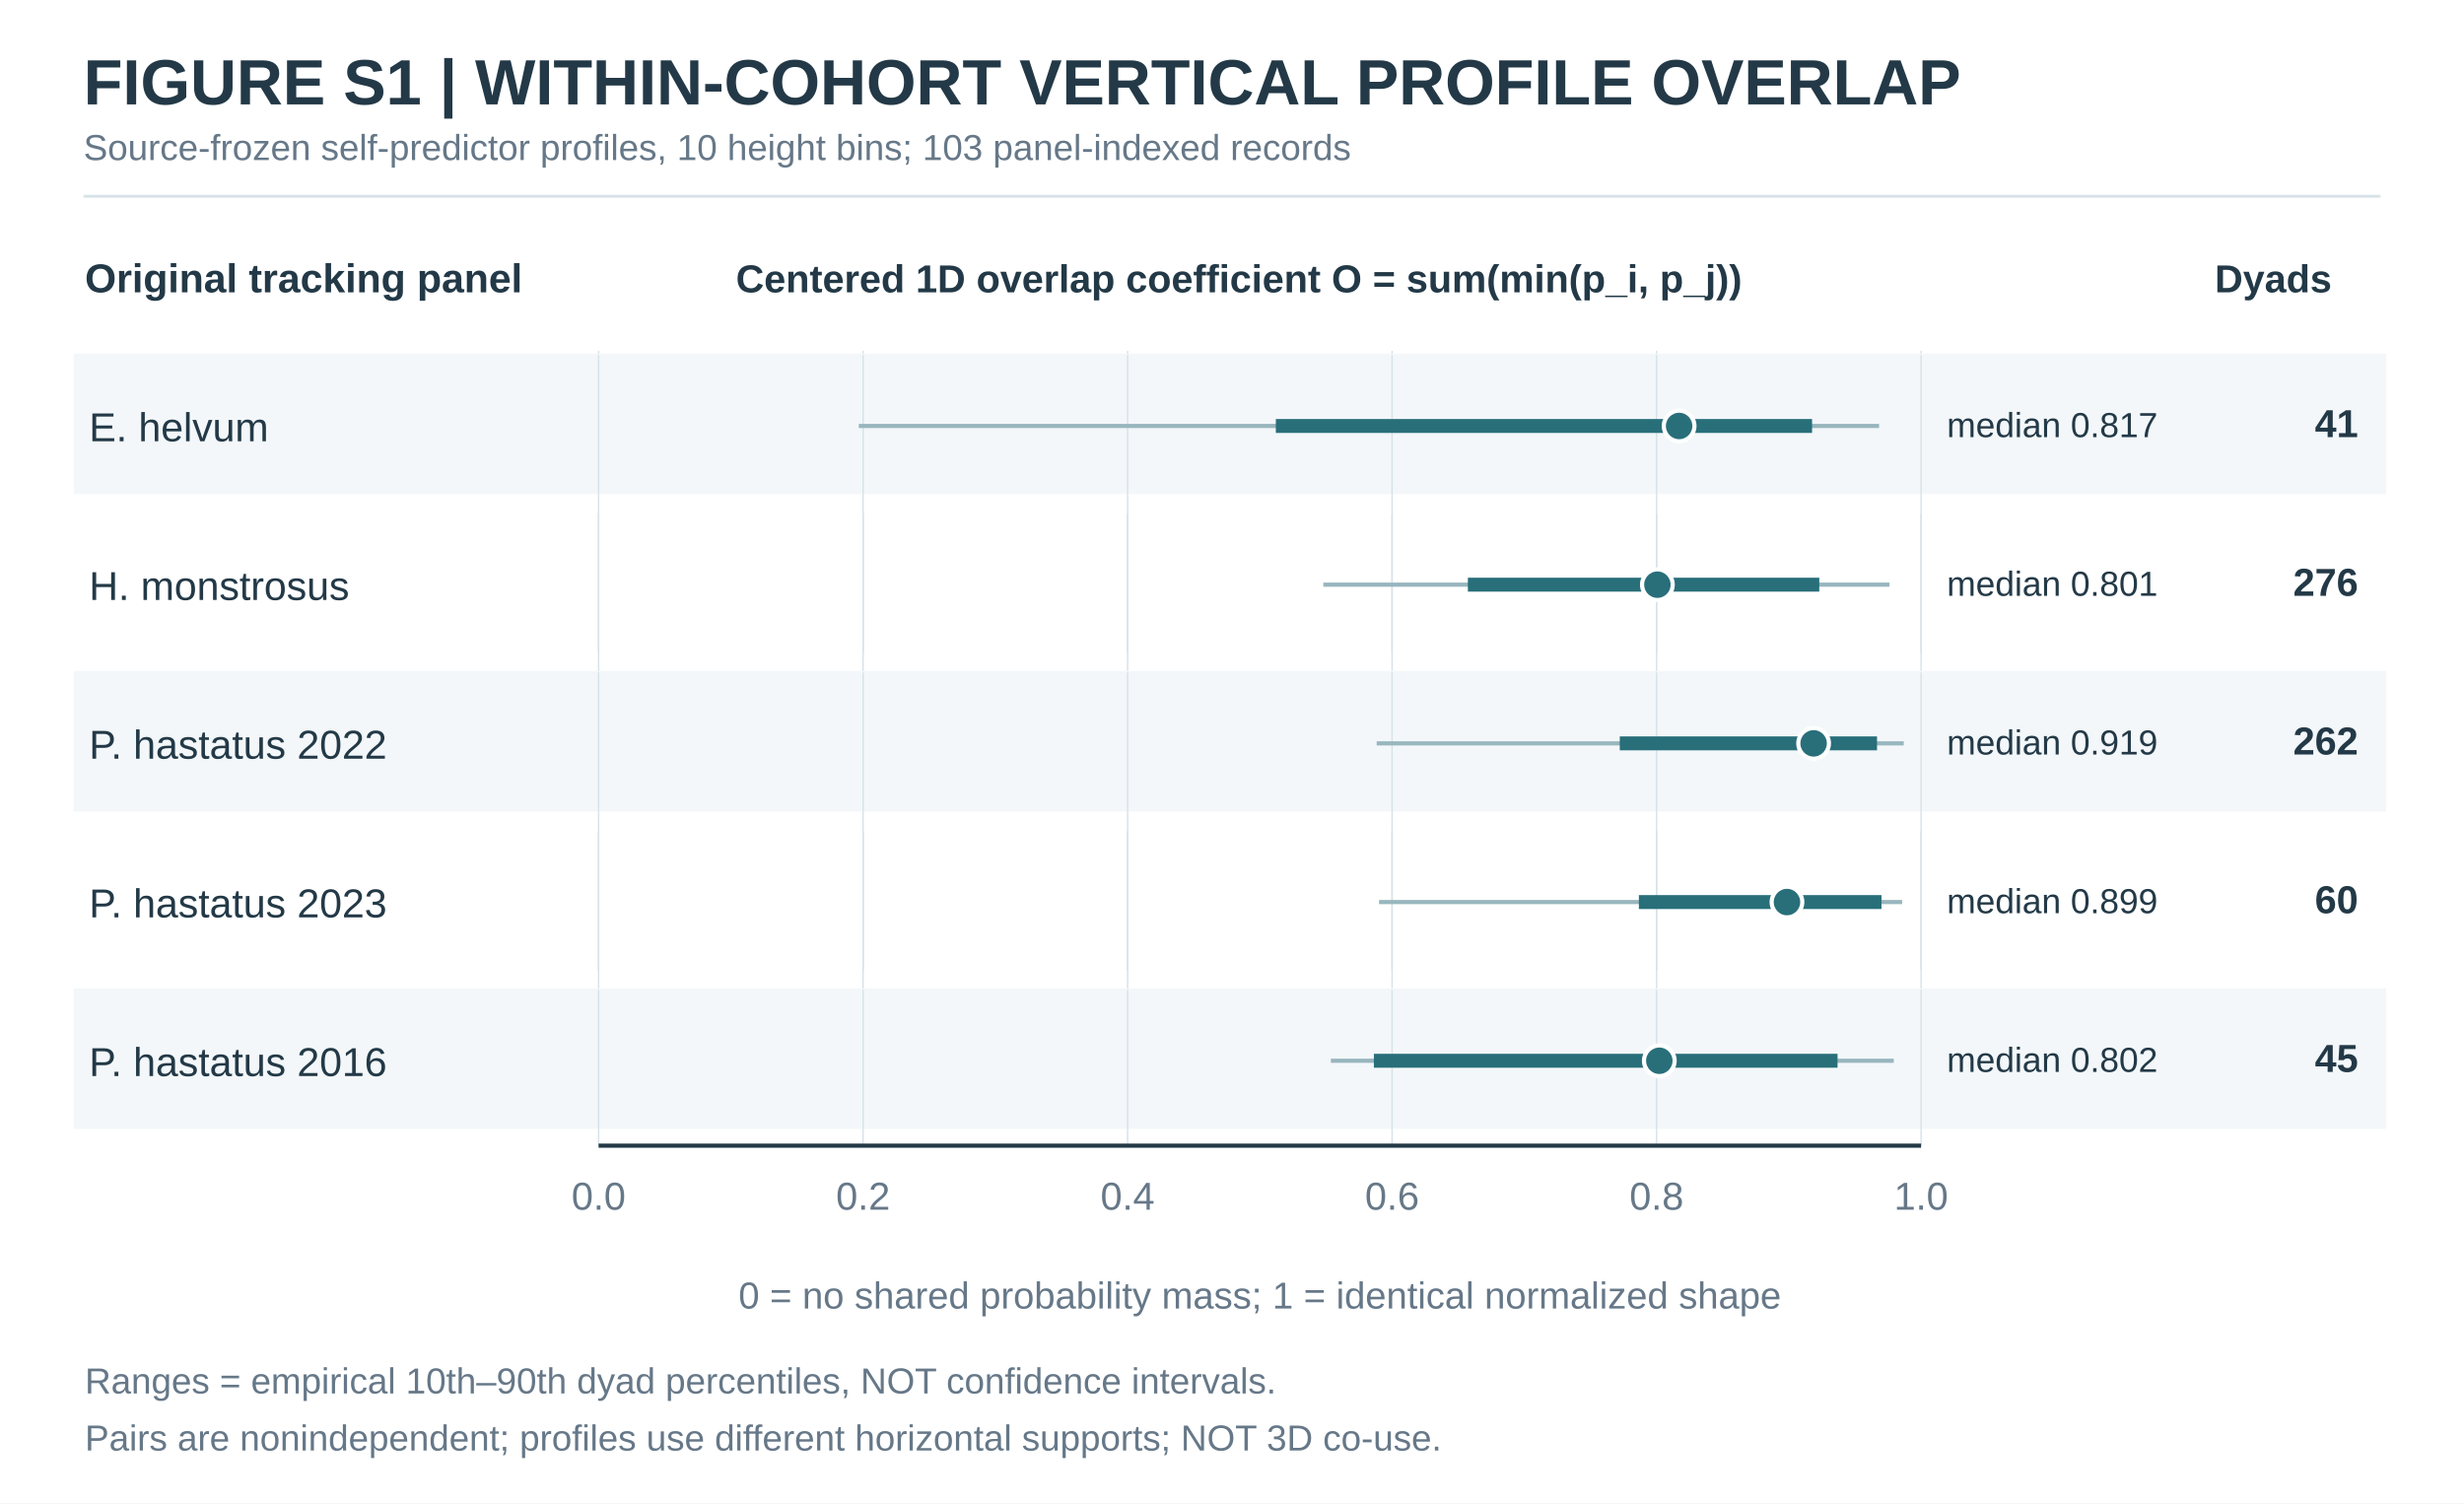
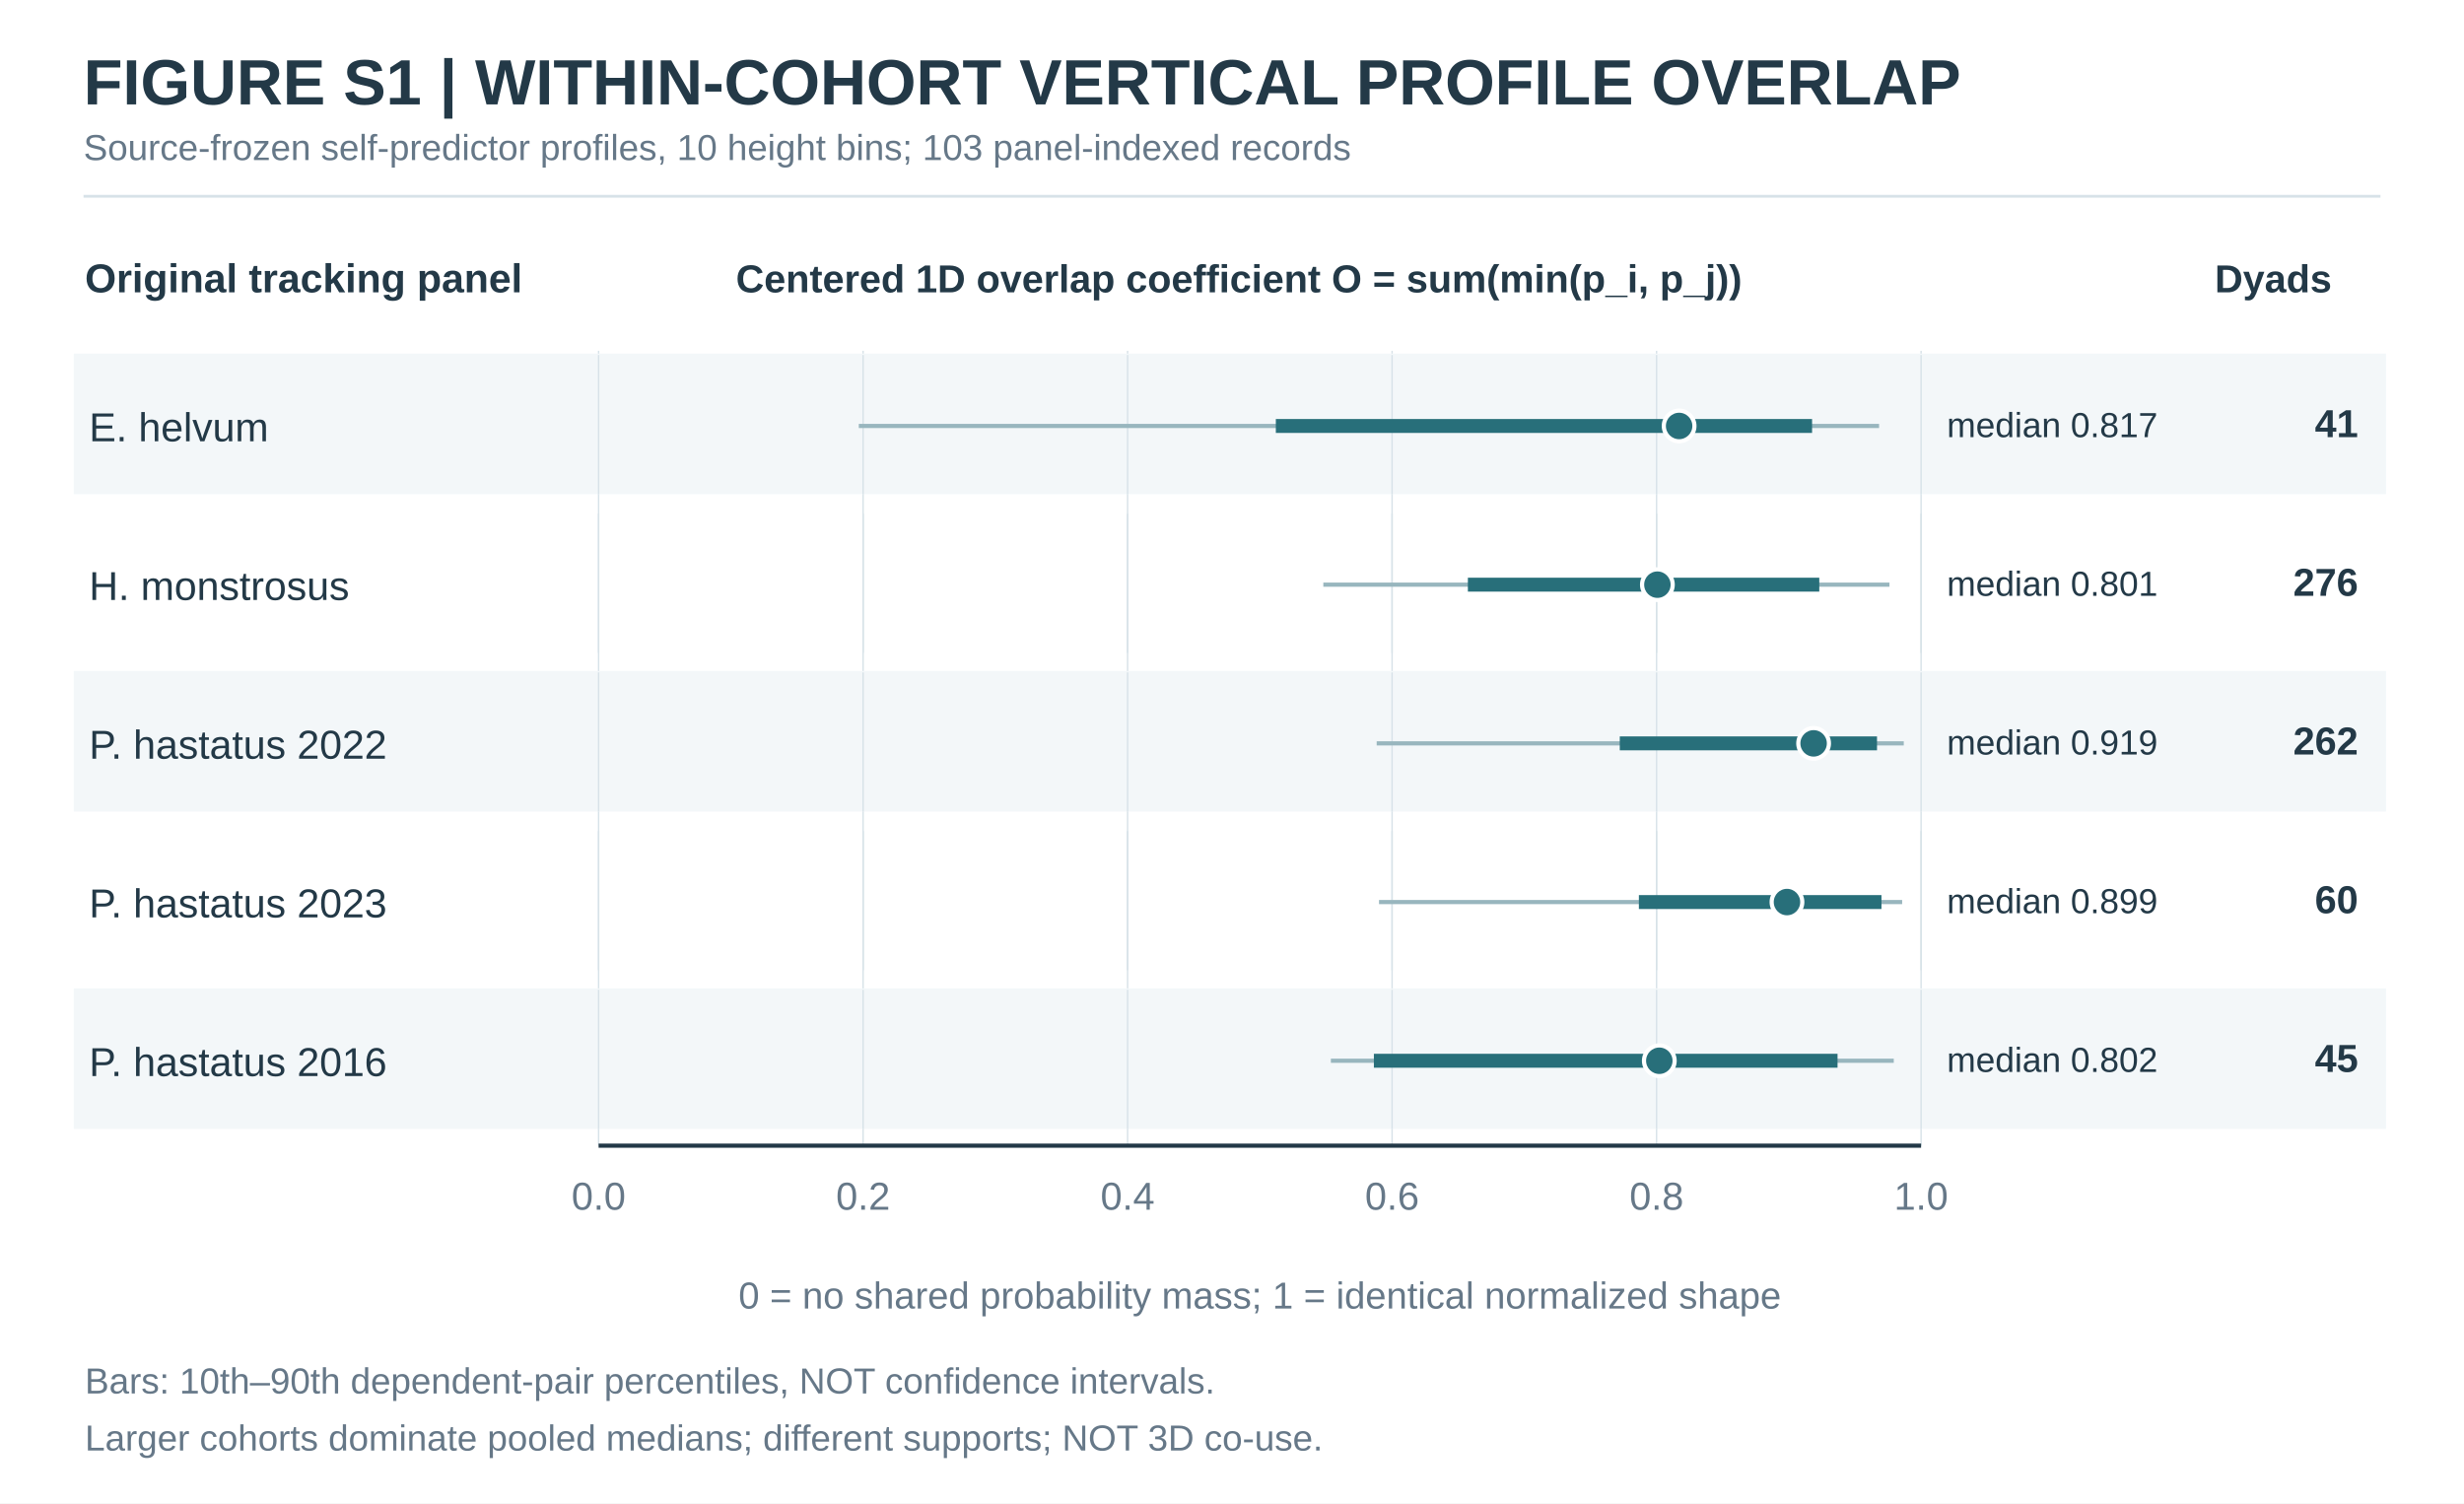
<svg xmlns="http://www.w3.org/2000/svg" width="177mm" height="108mm" viewBox="0 0 1770 1080" role="img" aria-label="Within-cohort centered vertical-profile overlap: descriptive nonindependent dyads">
  <rect width="1770" height="1080" fill="#FFFFFF" />
  <text x="60" y="75" font-family="Arial,Helvetica,sans-serif" font-size="46" font-weight="700" fill="#233947" text-anchor="start">FIGURE S1  |  WITHIN-COHORT VERTICAL PROFILE OVERLAP</text>
  <text x="60" y="115" font-family="Arial,Helvetica,sans-serif" font-size="26" font-weight="400" fill="#667888" text-anchor="start">Source-frozen self-predictor profiles, 10 height bins; 103 panel-indexed records</text>
  <line x1="60" y1="141" x2="1710" y2="141" stroke="#D7E2E8" stroke-width="2" />
  <text x="61" y="210" font-family="Arial,Helvetica,sans-serif" font-size="29" font-weight="700" fill="#233947" text-anchor="start">Original tracking panel</text>
  <text x="890" y="210" font-family="Arial,Helvetica,sans-serif" font-size="28" font-weight="700" fill="#233947" text-anchor="middle">Centered 1D overlap coefficient  O = sum(min(p_i, p_j))</text>
  <text x="1675" y="210" font-family="Arial,Helvetica,sans-serif" font-size="28" font-weight="700" fill="#233947" text-anchor="end">Dyads</text>
  <line x1="430" y1="252" x2="430" y2="823" stroke="#D7E2E8" stroke-width="1" />
  <text x="430" y="869" font-family="Arial,Helvetica,sans-serif" font-size="28" font-weight="400" fill="#667888" text-anchor="middle">0.0</text>
  <line x1="620" y1="252" x2="620" y2="823" stroke="#D7E2E8" stroke-width="1" />
  <text x="620" y="869" font-family="Arial,Helvetica,sans-serif" font-size="28" font-weight="400" fill="#667888" text-anchor="middle">0.2</text>
  <line x1="810" y1="252" x2="810" y2="823" stroke="#D7E2E8" stroke-width="1" />
  <text x="810" y="869" font-family="Arial,Helvetica,sans-serif" font-size="28" font-weight="400" fill="#667888" text-anchor="middle">0.4</text>
  <line x1="1000" y1="252" x2="1000" y2="823" stroke="#D7E2E8" stroke-width="1" />
  <text x="1000" y="869" font-family="Arial,Helvetica,sans-serif" font-size="28" font-weight="400" fill="#667888" text-anchor="middle">0.6</text>
  <line x1="1190" y1="252" x2="1190" y2="823" stroke="#D7E2E8" stroke-width="1" />
  <text x="1190" y="869" font-family="Arial,Helvetica,sans-serif" font-size="28" font-weight="400" fill="#667888" text-anchor="middle">0.8</text>
  <line x1="1380" y1="252" x2="1380" y2="823" stroke="#D7E2E8" stroke-width="1" />
  <text x="1380" y="869" font-family="Arial,Helvetica,sans-serif" font-size="28" font-weight="400" fill="#667888" text-anchor="middle">1.0</text>
  <rect x="53" y="254" width="1661" height="101" fill="#F3F7F9" />
  <line x1="430" y1="255" x2="430" y2="355" stroke="#D7E2E8" stroke-width="1" />
  <line x1="620" y1="255" x2="620" y2="355" stroke="#D7E2E8" stroke-width="1" />
  <line x1="810" y1="255" x2="810" y2="355" stroke="#D7E2E8" stroke-width="1" />
  <line x1="1000" y1="255" x2="1000" y2="355" stroke="#D7E2E8" stroke-width="1" />
  <line x1="1190" y1="255" x2="1190" y2="355" stroke="#D7E2E8" stroke-width="1" />
  <line x1="1380" y1="255" x2="1380" y2="355" stroke="#D7E2E8" stroke-width="1" />
  <text x="64" y="317" font-family="Arial,Helvetica,sans-serif" font-size="29" font-weight="400" fill="#233947" text-anchor="start">E. helvum</text>
  <line x1="616.908" y1="306" x2="1349.818" y2="306" stroke="#98B6BE" stroke-width="3" />
  <line x1="916.496" y1="306" x2="1301.691" y2="306" stroke="#286F7A" stroke-width="10" />
  <circle cx="1206.184" cy="306" r="11" fill="#286F7A" stroke="#FFFFFF" stroke-width="3" />
  <text x="1550" y="314" font-family="Arial,Helvetica,sans-serif" font-size="25" font-weight="400" fill="#233947" text-anchor="end">median 0.817</text>
  <text x="1694" y="314" font-family="Arial,Helvetica,sans-serif" font-size="28" font-weight="700" fill="#233947" text-anchor="end">41</text>
  <line x1="430" y1="369" x2="430" y2="469" stroke="#D7E2E8" stroke-width="1" />
  <line x1="620" y1="369" x2="620" y2="469" stroke="#D7E2E8" stroke-width="1" />
  <line x1="810" y1="369" x2="810" y2="469" stroke="#D7E2E8" stroke-width="1" />
  <line x1="1000" y1="369" x2="1000" y2="469" stroke="#D7E2E8" stroke-width="1" />
  <line x1="1190" y1="369" x2="1190" y2="469" stroke="#D7E2E8" stroke-width="1" />
  <line x1="1380" y1="369" x2="1380" y2="469" stroke="#D7E2E8" stroke-width="1" />
  <text x="64" y="431" font-family="Arial,Helvetica,sans-serif" font-size="29" font-weight="400" fill="#233947" text-anchor="start">H. monstrosus</text>
  <line x1="950.6" y1="420" x2="1357.289" y2="420" stroke="#98B6BE" stroke-width="3" />
  <line x1="1054.442" y1="420" x2="1306.869" y2="420" stroke="#286F7A" stroke-width="10" />
  <circle cx="1190.578" cy="420" r="11" fill="#286F7A" stroke="#FFFFFF" stroke-width="3" />
  <text x="1550" y="428" font-family="Arial,Helvetica,sans-serif" font-size="25" font-weight="400" fill="#233947" text-anchor="end">median 0.801</text>
  <text x="1694" y="428" font-family="Arial,Helvetica,sans-serif" font-size="28" font-weight="700" fill="#233947" text-anchor="end">276</text>
  <rect x="53" y="482" width="1661" height="101" fill="#F3F7F9" />
  <line x1="430" y1="483" x2="430" y2="583" stroke="#D7E2E8" stroke-width="1" />
  <line x1="620" y1="483" x2="620" y2="583" stroke="#D7E2E8" stroke-width="1" />
  <line x1="810" y1="483" x2="810" y2="583" stroke="#D7E2E8" stroke-width="1" />
  <line x1="1000" y1="483" x2="1000" y2="583" stroke="#D7E2E8" stroke-width="1" />
  <line x1="1190" y1="483" x2="1190" y2="583" stroke="#D7E2E8" stroke-width="1" />
  <line x1="1380" y1="483" x2="1380" y2="583" stroke="#D7E2E8" stroke-width="1" />
  <text x="64" y="545" font-family="Arial,Helvetica,sans-serif" font-size="29" font-weight="400" fill="#233947" text-anchor="start">P. hastatus 2022</text>
  <line x1="988.931" y1="534" x2="1367.565" y2="534" stroke="#98B6BE" stroke-width="3" />
  <line x1="1163.553" y1="534" x2="1348.335" y2="534" stroke="#286F7A" stroke-width="10" />
  <circle cx="1302.8" cy="534" r="11" fill="#286F7A" stroke="#FFFFFF" stroke-width="3" />
  <text x="1550" y="542" font-family="Arial,Helvetica,sans-serif" font-size="25" font-weight="400" fill="#233947" text-anchor="end">median 0.919</text>
  <text x="1694" y="542" font-family="Arial,Helvetica,sans-serif" font-size="28" font-weight="700" fill="#233947" text-anchor="end">262</text>
  <line x1="430" y1="597" x2="430" y2="697" stroke="#D7E2E8" stroke-width="1" />
  <line x1="620" y1="597" x2="620" y2="697" stroke="#D7E2E8" stroke-width="1" />
  <line x1="810" y1="597" x2="810" y2="697" stroke="#D7E2E8" stroke-width="1" />
  <line x1="1000" y1="597" x2="1000" y2="697" stroke="#D7E2E8" stroke-width="1" />
  <line x1="1190" y1="597" x2="1190" y2="697" stroke="#D7E2E8" stroke-width="1" />
  <line x1="1380" y1="597" x2="1380" y2="697" stroke="#D7E2E8" stroke-width="1" />
  <text x="64" y="659" font-family="Arial,Helvetica,sans-serif" font-size="29" font-weight="400" fill="#233947" text-anchor="start">P. hastatus 2023</text>
  <line x1="990.61" y1="648" x2="1366.404" y2="648" stroke="#98B6BE" stroke-width="3" />
  <line x1="1177.279" y1="648" x2="1351.544" y2="648" stroke="#286F7A" stroke-width="10" />
  <circle cx="1283.663" cy="648" r="11" fill="#286F7A" stroke="#FFFFFF" stroke-width="3" />
  <text x="1550" y="656" font-family="Arial,Helvetica,sans-serif" font-size="25" font-weight="400" fill="#233947" text-anchor="end">median 0.899</text>
  <text x="1694" y="656" font-family="Arial,Helvetica,sans-serif" font-size="28" font-weight="700" fill="#233947" text-anchor="end">60</text>
  <rect x="53" y="710" width="1661" height="101" fill="#F3F7F9" />
  <line x1="430" y1="711" x2="430" y2="811" stroke="#D7E2E8" stroke-width="1" />
  <line x1="620" y1="711" x2="620" y2="811" stroke="#D7E2E8" stroke-width="1" />
  <line x1="810" y1="711" x2="810" y2="811" stroke="#D7E2E8" stroke-width="1" />
  <line x1="1000" y1="711" x2="1000" y2="811" stroke="#D7E2E8" stroke-width="1" />
  <line x1="1190" y1="711" x2="1190" y2="811" stroke="#D7E2E8" stroke-width="1" />
  <line x1="1380" y1="711" x2="1380" y2="811" stroke="#D7E2E8" stroke-width="1" />
  <text x="64" y="773" font-family="Arial,Helvetica,sans-serif" font-size="29" font-weight="400" fill="#233947" text-anchor="start">P. hastatus 2016</text>
  <line x1="956.018" y1="762" x2="1360.384" y2="762" stroke="#98B6BE" stroke-width="3" />
  <line x1="986.918" y1="762" x2="1319.985" y2="762" stroke="#286F7A" stroke-width="10" />
  <circle cx="1191.955" cy="762" r="11" fill="#286F7A" stroke="#FFFFFF" stroke-width="3" />
  <text x="1550" y="770" font-family="Arial,Helvetica,sans-serif" font-size="25" font-weight="400" fill="#233947" text-anchor="end">median 0.802</text>
  <text x="1694" y="770" font-family="Arial,Helvetica,sans-serif" font-size="28" font-weight="700" fill="#233947" text-anchor="end">45</text>
  <line x1="430" y1="823" x2="1380" y2="823" stroke="#233947" stroke-width="3" />
  <text x="905" y="940" font-family="Arial,Helvetica,sans-serif" font-size="27" font-weight="400" fill="#667888" text-anchor="middle">0 = no shared probability mass; 1 = identical normalized shape</text>
-   <text x="61" y="1001" font-family="Arial,Helvetica,sans-serif" font-size="26" font-weight="400" fill="#667888" text-anchor="start">Ranges = empirical 10th–90th dyad percentiles, NOT confidence intervals.</text>
-   <text x="61" y="1042" font-family="Arial,Helvetica,sans-serif" font-size="26" font-weight="400" fill="#667888" text-anchor="start">Pairs are nonindependent; profiles use different horizontal supports; NOT 3D co-use.</text>
+   <text x="61" y="1001" font-family="Arial,Helvetica,sans-serif" font-size="26" font-weight="400" fill="#667888" text-anchor="start">Bars: 10th–90th dependent-pair percentiles, NOT confidence intervals.</text>
+   <text x="61" y="1042" font-family="Arial,Helvetica,sans-serif" font-size="26" font-weight="400" fill="#667888" text-anchor="start">Larger cohorts dominate pooled medians; different supports; NOT 3D co-use.</text>
</svg>
